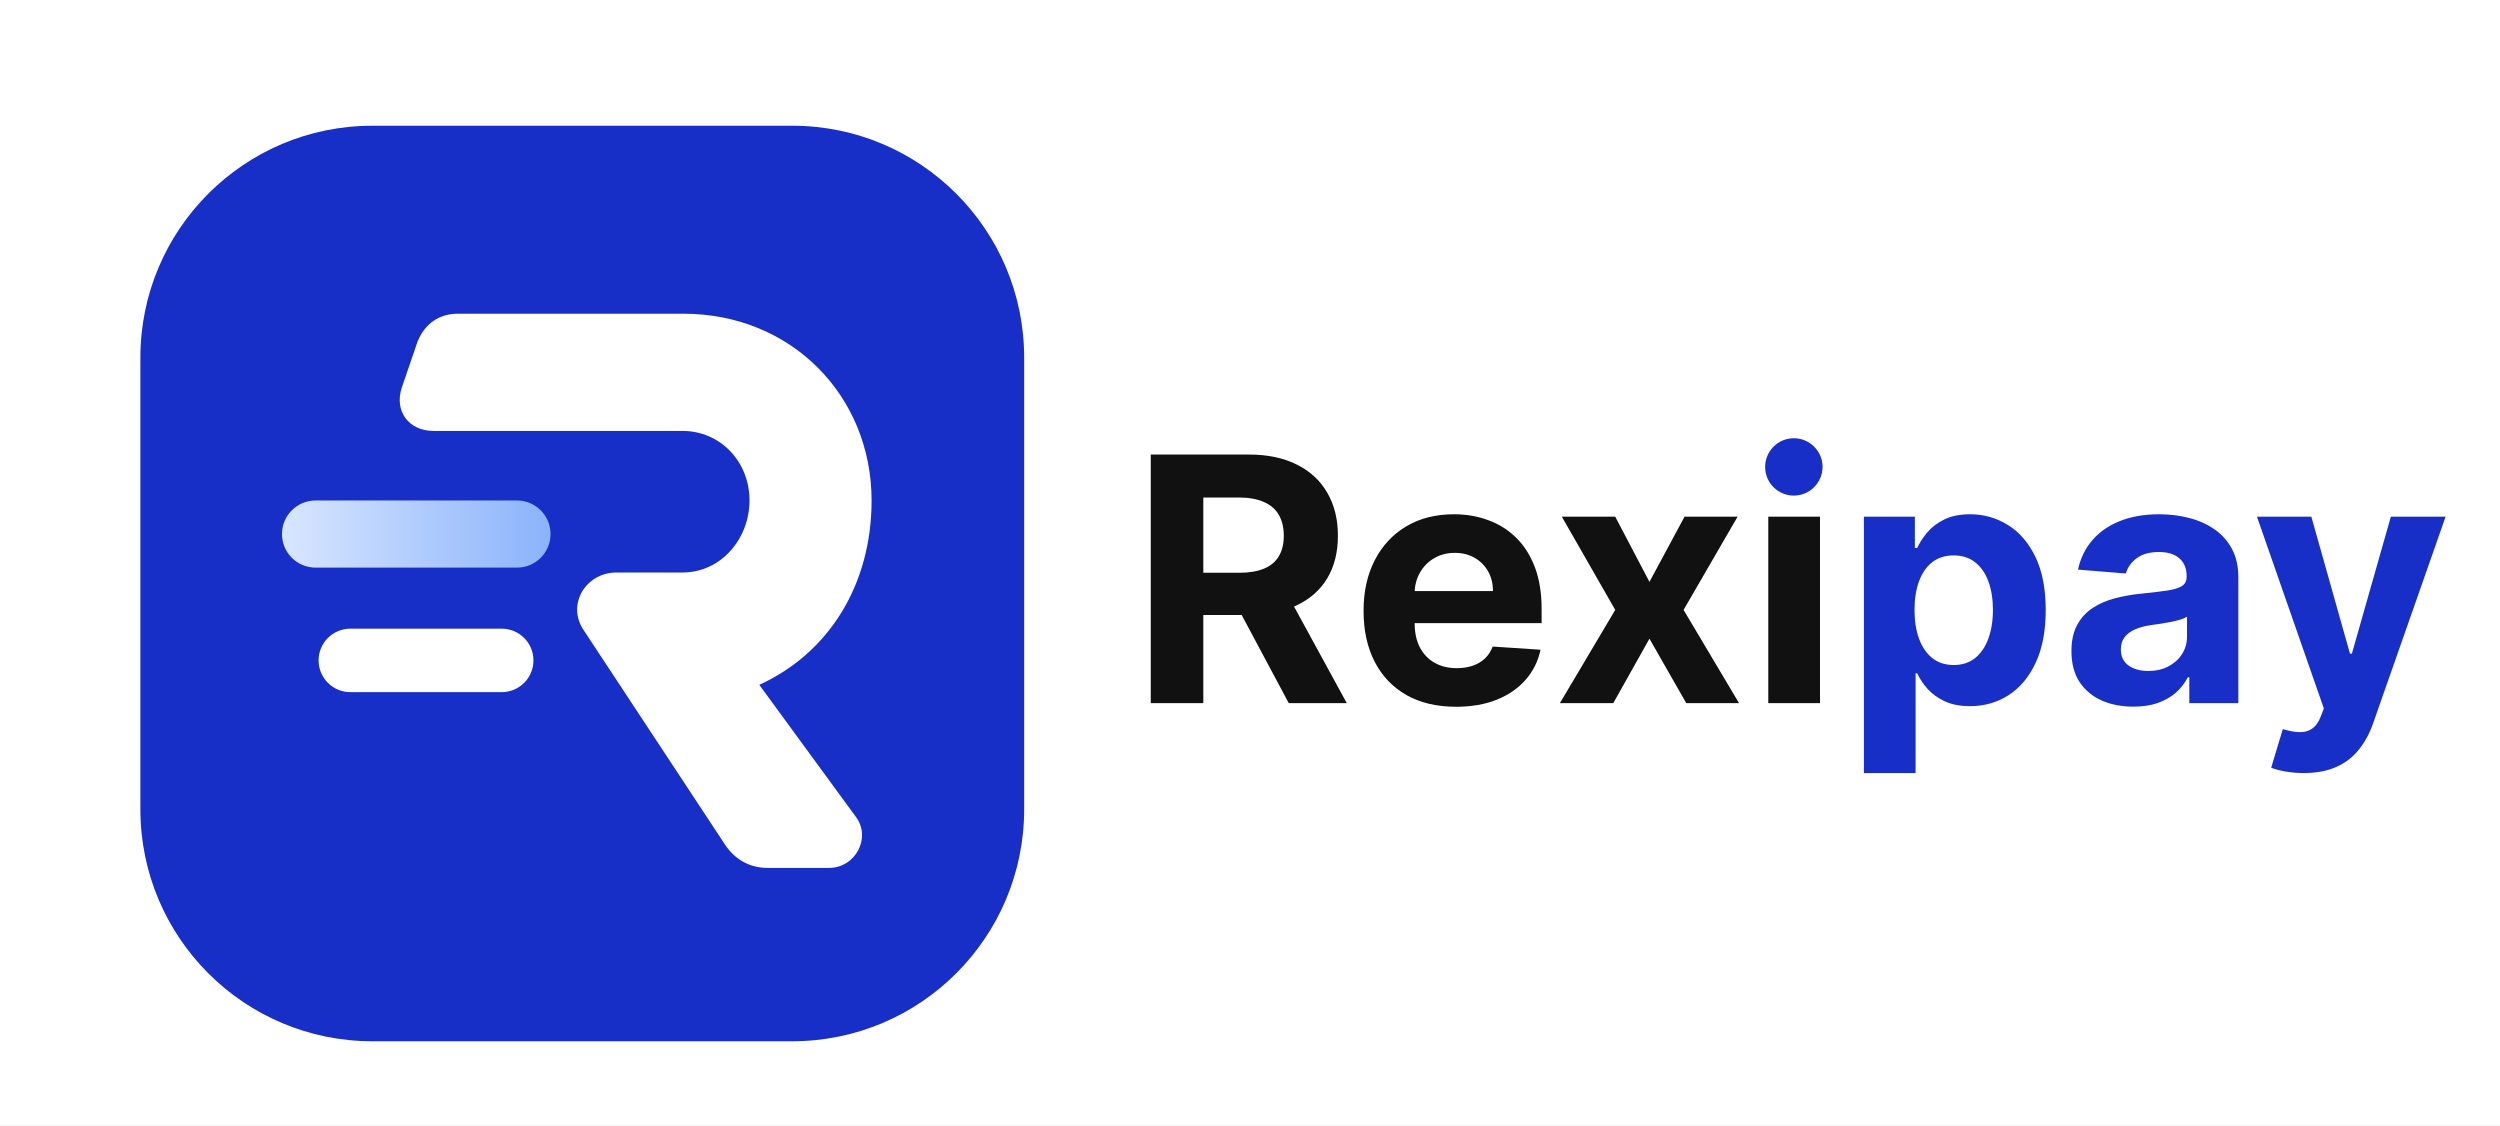
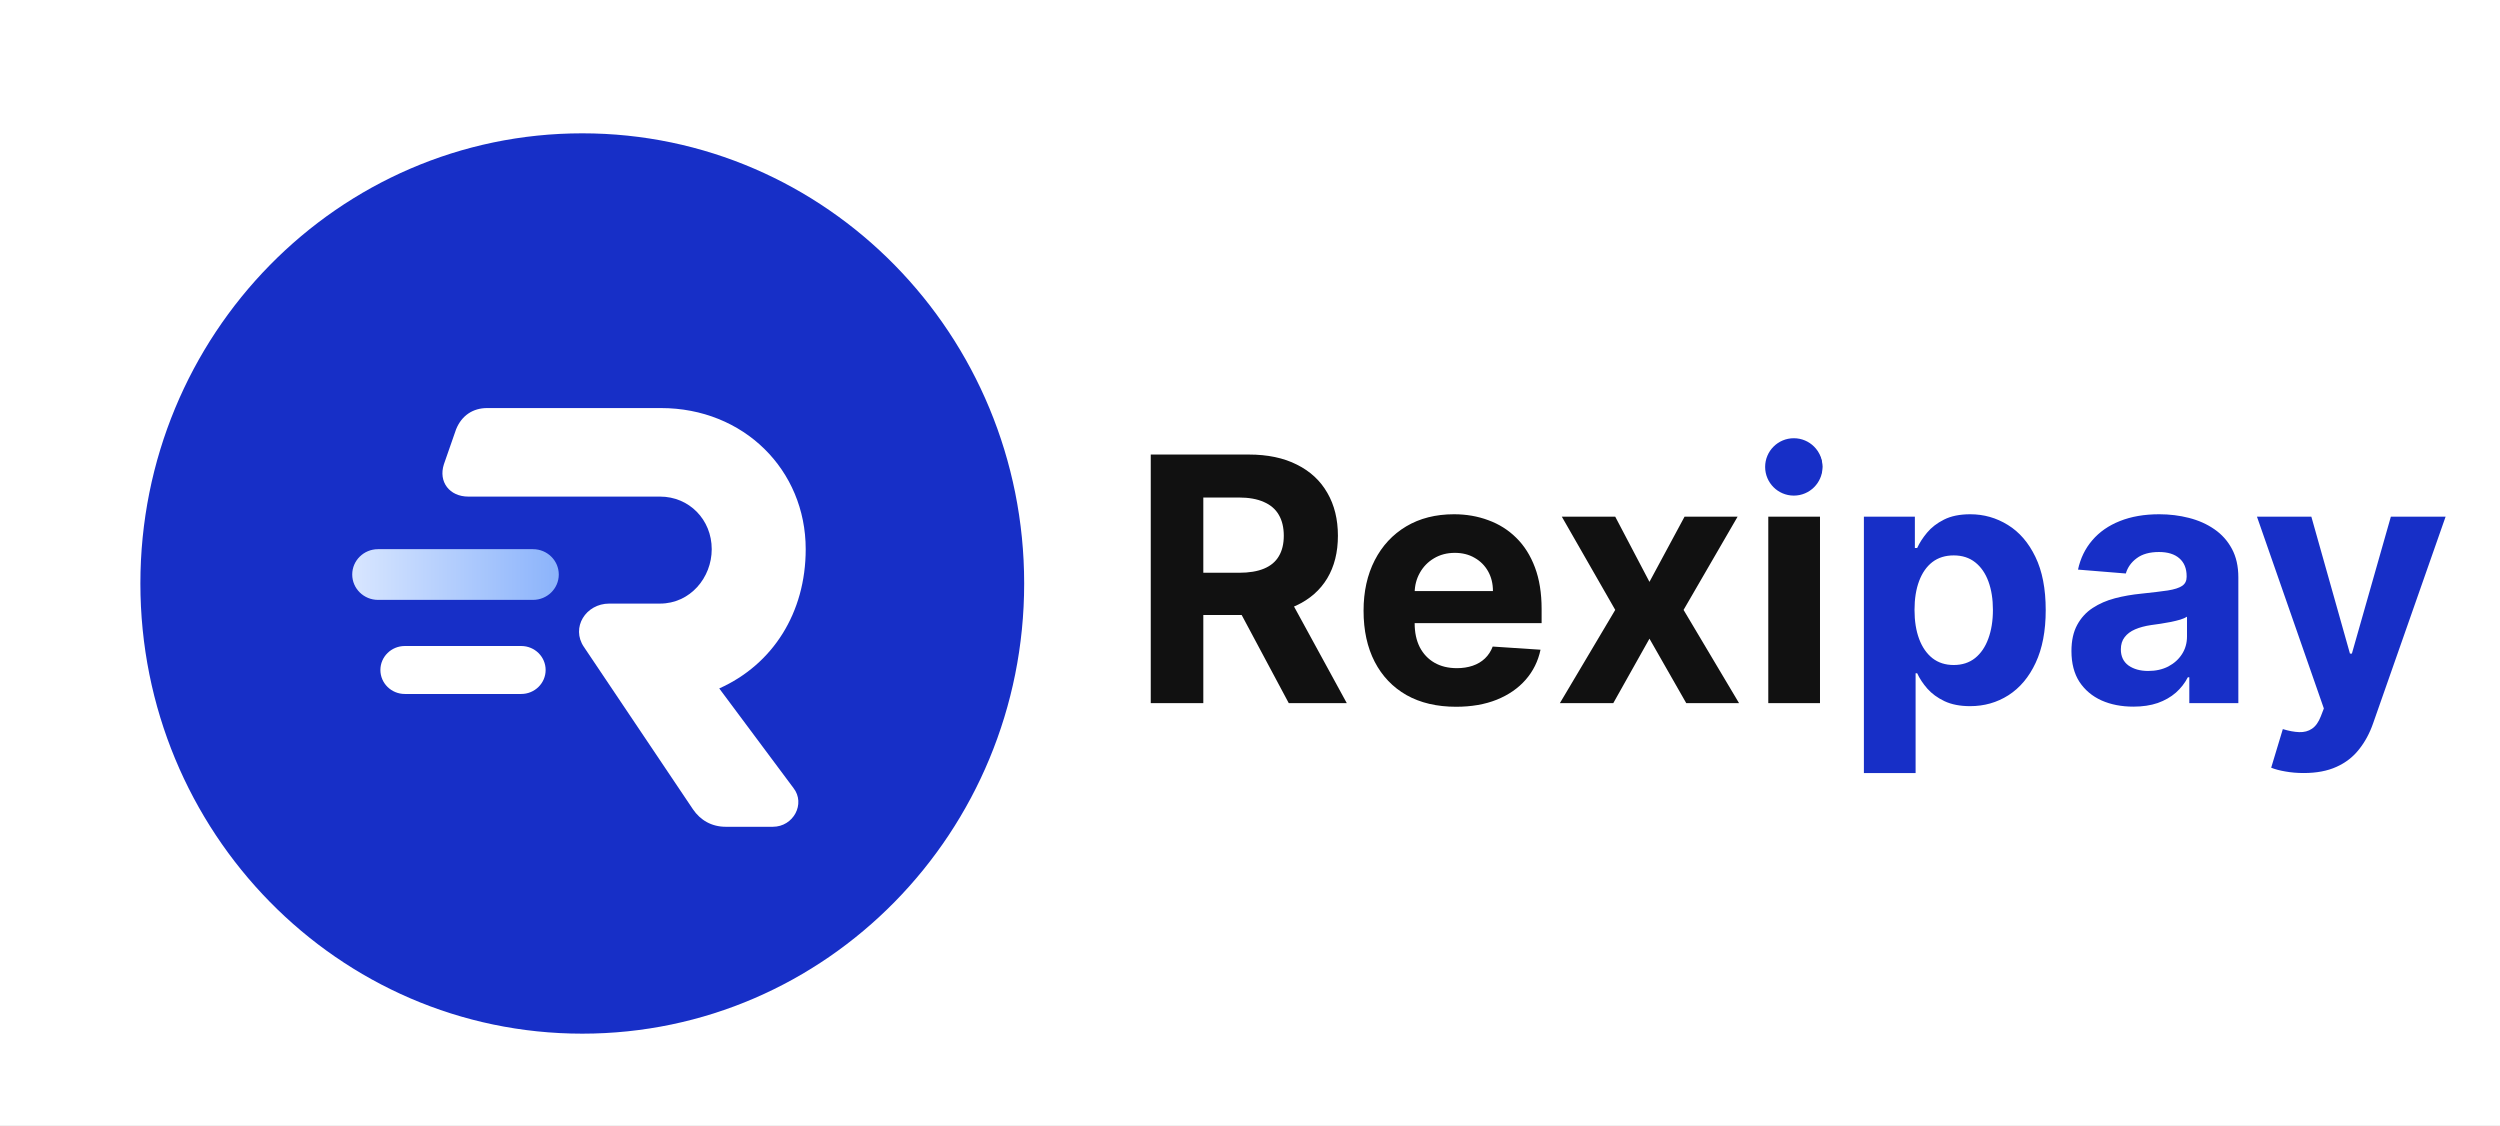
<svg xmlns="http://www.w3.org/2000/svg" width="2048" height="922" viewBox="0 0 2048 922" fill="none">
-   <g clip-path="url(#clip0_4102_7068)">
-     <path d="M2048 0H0V922H2048V0Z" fill="white" />
-     <path d="M649 103H305C200.066 103 115 188.066 115 293V663C115 767.934 200.066 853 305 853H649C753.934 853 839 767.934 839 663V293C839 188.066 753.934 103 649 103Z" fill="#172FC7" />
-     <path d="M423.5 410H258.5C243.312 410 231 422.312 231 437.5C231 452.688 243.312 465 258.5 465H423.5C438.688 465 451 452.688 451 437.5C451 422.312 438.688 410 423.5 410Z" fill="url(#paint0_linear_4102_7068)" />
-     <path d="M411 515H287C272.641 515 261 526.641 261 541C261 555.359 272.641 567 287 567H411C425.359 567 437 555.359 437 541C437 526.641 425.359 515 411 515Z" fill="white" />
-     <path d="M375 257C360 257 348 265 342 280L329 318C323 337 335 353 355 353H559C590 353 614 378 614 410C614 441 591 469 559 469H505C480 469 464 495 478 516L594 692C602 704 614 711 629 711H679C701 711 714 686 701 669L622 561C679 535 714 479 714 410C714 324 648 257 560 257H375Z" fill="white" />
-     <path d="M942.699 576V372.364H1023.04C1038.42 372.364 1051.54 375.115 1062.41 380.616C1073.35 386.052 1081.67 393.775 1087.37 403.784C1093.14 413.727 1096.02 425.427 1096.02 438.884C1096.02 452.406 1093.11 464.04 1087.27 473.784C1081.44 483.462 1072.99 490.886 1061.92 496.057C1050.91 501.227 1037.59 503.812 1021.95 503.812H968.153V469.21H1014.99C1023.21 469.21 1030.03 468.083 1035.47 465.83C1040.9 463.576 1044.95 460.195 1047.6 455.688C1050.32 451.18 1051.68 445.579 1051.68 438.884C1051.68 432.122 1050.32 426.421 1047.6 421.781C1044.95 417.141 1040.87 413.628 1035.37 411.241C1029.93 408.789 1023.07 407.562 1014.79 407.562H985.753V576H942.699ZM1052.67 483.33L1103.28 576H1055.75L1006.24 483.33H1052.67ZM1192.79 578.983C1177.08 578.983 1163.56 575.801 1152.23 569.438C1140.96 563.008 1132.27 553.926 1126.18 542.193C1120.08 530.394 1117.03 516.44 1117.03 500.332C1117.03 484.622 1120.08 470.834 1126.18 458.969C1132.27 447.103 1140.86 437.856 1151.93 431.227C1163.06 424.598 1176.12 421.284 1191.1 421.284C1201.18 421.284 1210.56 422.908 1219.24 426.156C1227.99 429.338 1235.62 434.144 1242.11 440.574C1248.68 447.004 1253.78 455.091 1257.43 464.835C1261.07 474.513 1262.89 485.848 1262.89 498.841V510.474H1133.93V484.224H1223.02C1223.02 478.126 1221.7 472.723 1219.04 468.017C1216.39 463.311 1212.71 459.632 1208.01 456.98C1203.37 454.262 1197.97 452.903 1191.8 452.903C1185.37 452.903 1179.67 454.395 1174.7 457.378C1169.79 460.295 1165.95 464.239 1163.16 469.21C1160.38 474.116 1158.95 479.584 1158.89 485.616V510.574C1158.89 518.131 1160.28 524.66 1163.06 530.162C1165.92 535.664 1169.93 539.906 1175.1 542.889C1180.27 545.872 1186.4 547.364 1193.49 547.364C1198.2 547.364 1202.51 546.701 1206.42 545.375C1210.33 544.049 1213.68 542.061 1216.46 539.409C1219.24 536.758 1221.36 533.509 1222.82 529.665L1262 532.25C1260.01 541.663 1255.93 549.883 1249.77 556.909C1243.67 563.869 1235.78 569.305 1226.1 573.216C1216.49 577.061 1205.39 578.983 1192.79 578.983ZM1323.2 423.273L1351.24 476.668L1379.98 423.273H1423.43L1379.18 499.636L1424.62 576H1381.37L1351.24 523.202L1321.61 576H1277.86L1323.2 499.636L1279.45 423.273H1323.2ZM1448.58 576V423.273H1490.94V576H1448.58ZM1469.86 403.585C1463.56 403.585 1458.16 401.497 1453.65 397.321C1449.21 393.079 1446.99 388.008 1446.99 382.108C1446.99 376.275 1449.21 371.27 1453.65 367.094C1458.16 362.851 1463.56 360.73 1469.86 360.73C1476.16 360.73 1481.53 362.851 1485.97 367.094C1490.48 371.27 1492.73 376.275 1492.73 382.108C1492.73 388.008 1490.48 393.079 1485.97 397.321C1481.53 401.497 1476.16 403.585 1469.86 403.585Z" fill="#111111" />
-     <path d="M1526.9 633.273V423.273H1568.66V448.926H1570.55C1572.41 444.816 1575.09 440.64 1578.61 436.398C1582.19 432.089 1586.83 428.509 1592.53 425.659C1598.3 422.742 1605.45 421.284 1614.01 421.284C1625.14 421.284 1635.42 424.201 1644.83 430.034C1654.24 435.801 1661.77 444.518 1667.4 456.185C1673.04 467.785 1675.85 482.335 1675.85 499.835C1675.85 516.871 1673.1 531.256 1667.6 542.989C1662.16 554.655 1654.74 563.505 1645.33 569.537C1635.98 575.503 1625.51 578.486 1613.91 578.486C1605.69 578.486 1598.69 577.127 1592.93 574.409C1587.23 571.691 1582.55 568.277 1578.91 564.168C1575.26 559.991 1572.48 555.782 1570.55 551.54H1569.26V633.273H1526.9ZM1568.37 499.636C1568.37 508.718 1569.63 516.639 1572.14 523.401C1574.66 530.162 1578.31 535.432 1583.08 539.21C1587.86 542.922 1593.66 544.778 1600.48 544.778C1607.38 544.778 1613.21 542.889 1617.98 539.111C1622.76 535.266 1626.37 529.963 1628.82 523.202C1631.34 516.374 1632.6 508.519 1632.6 499.636C1632.6 490.82 1631.37 483.064 1628.92 476.369C1626.47 469.674 1622.86 464.437 1618.08 460.659C1613.31 456.881 1607.44 454.991 1600.48 454.991C1593.59 454.991 1587.76 456.814 1582.98 460.46C1578.28 464.106 1574.66 469.277 1572.14 475.972C1569.63 482.667 1568.37 490.555 1568.37 499.636ZM1747.64 578.884C1737.9 578.884 1729.21 577.193 1721.59 573.812C1713.97 570.366 1707.94 565.295 1703.49 558.599C1699.12 551.838 1696.93 543.42 1696.93 533.344C1696.93 524.859 1698.49 517.733 1701.61 511.966C1704.72 506.199 1708.96 501.559 1714.33 498.045C1719.7 494.532 1725.8 491.881 1732.63 490.091C1739.52 488.301 1746.75 487.042 1754.3 486.312C1763.19 485.384 1770.35 484.523 1775.78 483.727C1781.22 482.866 1785.16 481.606 1787.61 479.949C1790.07 478.292 1791.29 475.839 1791.29 472.591V471.994C1791.29 465.697 1789.3 460.825 1785.33 457.378C1781.42 453.931 1775.85 452.207 1768.62 452.207C1761 452.207 1754.93 453.898 1750.43 457.278C1745.92 460.593 1742.94 464.769 1741.48 469.807L1702.3 466.625C1704.29 457.345 1708.2 449.324 1714.03 442.562C1719.87 435.735 1727.39 430.498 1736.61 426.852C1745.89 423.14 1756.62 421.284 1768.82 421.284C1777.31 421.284 1785.43 422.278 1793.18 424.267C1801 426.256 1807.93 429.338 1813.96 433.514C1820.06 437.69 1824.87 443.06 1828.38 449.622C1831.89 456.118 1833.65 463.907 1833.65 472.989V576H1793.48V554.821H1792.29C1789.83 559.594 1786.55 563.803 1782.44 567.449C1778.33 571.028 1773.39 573.846 1767.63 575.901C1761.86 577.889 1755.2 578.884 1747.64 578.884ZM1759.77 549.651C1766 549.651 1771.51 548.424 1776.28 545.972C1781.05 543.453 1784.8 540.072 1787.51 535.83C1790.23 531.587 1791.59 526.781 1791.59 521.412V505.205C1790.27 506.066 1788.44 506.862 1786.12 507.591C1783.87 508.254 1781.32 508.884 1778.47 509.48C1775.62 510.01 1772.77 510.508 1769.91 510.972C1767.06 511.369 1764.48 511.734 1762.16 512.065C1757.19 512.795 1752.85 513.955 1749.13 515.545C1745.42 517.136 1742.54 519.291 1740.48 522.009C1738.43 524.66 1737.4 527.974 1737.4 531.952C1737.4 537.719 1739.49 542.127 1743.66 545.176C1747.91 548.159 1753.28 549.651 1759.77 549.651ZM1887.19 633.273C1881.83 633.273 1876.79 632.842 1872.08 631.98C1867.44 631.185 1863.6 630.157 1860.55 628.898L1870.09 597.278C1875.06 598.803 1879.54 599.632 1883.52 599.764C1887.56 599.897 1891.04 598.969 1893.96 596.98C1896.94 594.991 1899.36 591.611 1901.21 586.838L1903.7 580.375L1848.91 423.273H1893.46L1925.08 535.432H1926.67L1958.59 423.273H2003.43L1944.07 592.506C1941.22 600.725 1937.34 607.884 1932.44 613.983C1927.6 620.148 1921.47 624.887 1914.04 628.202C1906.62 631.582 1897.67 633.273 1887.19 633.273Z" fill="#172FC7" />
-     <circle cx="1469.5" cy="382.5" r="23.5" fill="#172FC7" />
+   <g clip-path="url(#clip0_4115_6848)">
+     <mask id="mask0_4115_6848" style="mask-type:luminance" maskUnits="userSpaceOnUse" x="0" y="0" width="2048" height="922">
+       <path d="M2048 0H0V922H2048V0Z" fill="white" />
+     </mask>
+     <g mask="url(#mask0_4115_6848)">
+       <path d="M2048 0H0V922H2048V0Z" fill="white" />
+       <ellipse cx="477" cy="477.998" rx="362" ry="368.779" fill="#172FC7" />
+       <path d="M436.601 449.875H309.694C298.013 449.875 288.543 459.177 288.543 470.653C288.543 482.128 298.013 491.43 309.694 491.43H436.601C448.282 491.43 457.752 482.128 457.752 470.653C457.752 459.177 448.282 449.875 436.601 449.875Z" fill="url(#paint0_linear_4115_6848)" />
+       <path d="M426.989 529.211H331.617C320.572 529.211 311.619 538.006 311.619 548.855C311.619 559.704 320.572 568.499 331.617 568.499H426.989C438.033 568.499 446.986 559.704 446.986 548.855C446.986 538.006 438.033 529.211 426.989 529.211Z" fill="white" />
+       <path d="M399.04 334.281C387.492 334.281 378.253 340.326 373.634 351.659L363.625 380.37C359.005 394.725 368.244 406.814 383.642 406.814H540.701C564.568 406.814 583.045 425.703 583.045 449.88C583.045 473.302 565.337 494.457 540.701 494.457H499.126C479.879 494.457 467.561 514.102 478.339 529.968L567.647 662.945C573.806 672.011 583.045 677.3 594.594 677.3H633.088C650.026 677.3 660.035 658.411 650.026 645.567L589.204 563.968C633.088 544.324 660.035 502.013 660.035 449.88C660.035 384.903 609.222 334.281 541.471 334.281H399.04Z" fill="white" />
+       <path d="M942.699 575.997V372.361H1023.04C1038.42 372.361 1051.54 375.112 1062.41 380.613C1073.35 386.049 1081.67 393.772 1087.37 403.781C1093.14 413.724 1096.02 425.424 1096.02 438.881C1096.02 452.403 1093.11 464.037 1087.27 473.781C1081.44 483.459 1072.99 490.883 1061.92 496.054C1050.91 501.224 1037.59 503.809 1021.95 503.809H968.153V469.207H1014.99C1023.21 469.207 1030.03 468.08 1035.47 465.827C1040.9 463.573 1044.95 460.192 1047.6 455.685C1050.32 451.177 1051.68 445.576 1051.68 438.881C1051.68 432.119 1050.32 426.418 1047.6 421.778C1044.95 417.138 1040.87 413.625 1035.37 411.238C1029.93 408.786 1023.07 407.559 1014.79 407.559H985.753V575.997H942.699ZM1052.67 483.327L1103.28 575.997H1055.75L1006.24 483.327H1052.67ZM1192.79 578.98C1177.08 578.98 1163.56 575.798 1152.23 569.435C1140.96 563.005 1132.27 553.923 1126.18 542.19C1120.08 530.391 1117.03 516.437 1117.03 500.329C1117.03 484.619 1120.08 470.831 1126.18 458.966C1132.27 447.1 1140.86 437.853 1151.93 431.224C1163.06 424.595 1176.12 421.281 1191.1 421.281C1201.18 421.281 1210.56 422.905 1219.24 426.153C1227.99 429.335 1235.62 434.141 1242.11 440.571C1248.68 447.001 1253.78 455.088 1257.43 464.832C1261.07 474.51 1262.89 485.845 1262.89 498.838V510.471H1133.93V484.221H1223.02C1223.02 478.123 1221.7 472.72 1219.04 468.014C1216.39 463.308 1212.71 459.629 1208.01 456.977C1203.37 454.259 1197.97 452.9 1191.8 452.9C1185.37 452.9 1179.67 454.392 1174.7 457.375C1169.79 460.292 1165.95 464.236 1163.16 469.207C1160.38 474.113 1158.95 479.581 1158.89 485.613V510.571C1158.89 518.128 1160.28 524.657 1163.06 530.159C1165.92 535.661 1169.93 539.903 1175.1 542.886C1180.27 545.869 1186.4 547.361 1193.49 547.361C1198.2 547.361 1202.51 546.698 1206.42 545.372C1210.33 544.046 1213.68 542.058 1216.46 539.406C1219.24 536.755 1221.36 533.506 1222.82 529.662L1262 532.247C1260.01 541.66 1255.93 549.88 1249.77 556.906C1243.67 563.866 1235.78 569.302 1226.1 573.213C1216.49 577.058 1205.39 578.98 1192.79 578.98ZM1323.2 423.27L1351.24 476.665L1379.98 423.27H1423.43L1379.18 499.633L1424.62 575.997H1381.37L1351.24 523.199L1321.61 575.997H1277.86L1323.2 499.633L1279.45 423.27H1323.2ZM1448.58 575.997V423.27H1490.94V575.997H1448.58ZM1469.86 403.582C1463.56 403.582 1458.16 401.494 1453.65 397.318C1449.21 393.076 1446.99 388.005 1446.99 382.105C1446.99 376.272 1449.21 371.267 1453.65 367.091C1458.16 362.848 1463.56 360.727 1469.86 360.727C1476.16 360.727 1481.53 362.848 1485.97 367.091C1490.48 371.267 1492.73 376.272 1492.73 382.105C1492.73 388.005 1490.48 393.076 1485.97 397.318C1481.53 401.494 1476.16 403.582 1469.86 403.582Z" fill="#111111" />
+       <path d="M1526.9 633.27V423.27H1568.66V448.923H1570.55C1572.41 444.813 1575.09 440.637 1578.61 436.395C1582.19 432.086 1586.83 428.506 1592.53 425.656C1598.3 422.739 1605.45 421.281 1614.01 421.281C1625.14 421.281 1635.42 424.198 1644.83 430.031C1654.24 435.798 1661.77 444.515 1667.4 456.182C1673.04 467.782 1675.85 482.332 1675.85 499.832C1675.85 516.868 1673.1 531.253 1667.6 542.986C1662.16 554.652 1654.74 563.502 1645.33 569.534C1635.98 575.5 1625.51 578.483 1613.91 578.483C1605.69 578.483 1598.69 577.124 1592.93 574.406C1587.23 571.688 1582.55 568.274 1578.91 564.165C1575.26 559.988 1572.48 555.779 1570.55 551.537H1569.26V633.27H1526.9ZM1568.37 499.633C1568.37 508.715 1569.63 516.636 1572.14 523.398C1574.66 530.159 1578.31 535.429 1583.08 539.207C1587.86 542.919 1593.66 544.775 1600.48 544.775C1607.38 544.775 1613.21 542.886 1617.98 539.108C1622.76 535.263 1626.37 529.96 1628.82 523.199C1631.34 516.371 1632.6 508.516 1632.6 499.633C1632.6 490.817 1631.37 483.061 1628.92 476.366C1626.47 469.671 1622.86 464.434 1618.08 460.656C1613.31 456.878 1607.44 454.988 1600.48 454.988C1593.59 454.988 1587.76 456.811 1582.98 460.457C1578.28 464.103 1574.66 469.274 1572.14 475.969C1569.63 482.664 1568.37 490.552 1568.37 499.633ZM1747.64 578.881C1737.9 578.881 1729.21 577.19 1721.59 573.809C1713.97 570.363 1707.94 565.292 1703.49 558.596C1699.12 551.835 1696.93 543.417 1696.93 533.341C1696.93 524.856 1698.49 517.73 1701.61 511.963C1704.72 506.196 1708.96 501.556 1714.33 498.042C1719.7 494.529 1725.8 491.878 1732.63 490.088C1739.52 488.298 1746.75 487.039 1754.3 486.309C1763.19 485.381 1770.35 484.52 1775.78 483.724C1781.22 482.863 1785.16 481.603 1787.61 479.946C1790.07 478.289 1791.29 475.836 1791.29 472.588V471.991C1791.29 465.694 1789.3 460.822 1785.33 457.375C1781.42 453.928 1775.85 452.204 1768.62 452.204C1761 452.204 1754.93 453.895 1750.43 457.275C1745.92 460.59 1742.94 464.766 1741.48 469.804L1702.3 466.622C1704.29 457.342 1708.2 449.321 1714.03 442.559C1719.87 435.732 1727.39 430.495 1736.61 426.849C1745.89 423.137 1756.62 421.281 1768.82 421.281C1777.31 421.281 1785.43 422.275 1793.18 424.264C1801 426.253 1807.93 429.335 1813.96 433.511C1820.06 437.687 1824.87 443.057 1828.38 449.619C1831.89 456.115 1833.65 463.904 1833.65 472.986V575.997H1793.48V554.818H1792.29C1789.83 559.591 1786.55 563.8 1782.44 567.446C1778.33 571.025 1773.39 573.843 1767.63 575.898C1761.86 577.886 1755.2 578.881 1747.64 578.881ZM1759.77 549.648C1766 549.648 1771.51 548.421 1776.28 545.969C1781.05 543.45 1784.8 540.069 1787.51 535.827C1790.23 531.584 1791.59 526.778 1791.59 521.409V505.202C1790.27 506.063 1788.44 506.859 1786.12 507.588C1783.87 508.251 1781.32 508.881 1778.47 509.477C1775.62 510.007 1772.77 510.505 1769.91 510.969C1767.06 511.366 1764.48 511.731 1762.16 512.062C1757.19 512.792 1752.85 513.952 1749.13 515.542C1745.42 517.133 1742.54 519.288 1740.48 522.006C1738.43 524.657 1737.4 527.971 1737.4 531.949C1737.4 537.716 1739.49 542.124 1743.66 545.173C1747.91 548.156 1753.28 549.648 1759.77 549.648ZM1887.19 633.27C1881.83 633.27 1876.79 632.839 1872.08 631.977C1867.44 631.182 1863.6 630.154 1860.55 628.895L1870.09 597.275C1875.06 598.8 1879.54 599.629 1883.52 599.761C1887.56 599.894 1891.04 598.966 1893.96 596.977C1896.94 594.988 1899.36 591.608 1901.21 586.835L1903.7 580.372L1848.91 423.27H1893.46L1925.08 535.429H1926.67L1958.59 423.27H2003.43L1944.07 592.503C1941.22 600.722 1937.34 607.881 1932.44 613.98C1927.6 620.145 1921.47 624.884 1914.04 628.199C1906.62 631.579 1897.67 633.27 1887.19 633.27Z" fill="#172FC7" />
+       <path d="M1469.5 406C1482.48 406 1493 395.479 1493 382.5C1493 369.521 1482.48 359 1469.5 359C1456.52 359 1446 369.521 1446 382.5C1446 395.479 1456.52 406 1469.5 406Z" fill="#172FC7" />
+     </g>
  </g>
  <defs>
-     <linearGradient id="paint0_linear_4102_7068" x1="231" y1="410" x2="451" y2="410" gradientUnits="userSpaceOnUse">
+     <linearGradient id="paint0_linear_4115_6848" x1="288.543" y1="449.875" x2="457.752" y2="449.875" gradientUnits="userSpaceOnUse">
      <stop stop-color="#D8E6FF" />
      <stop offset="1" stop-color="#8BB3FB" />
    </linearGradient>
-     <clipPath id="clip0_4102_7068">
+     <clipPath id="clip0_4115_6848">
      <rect width="2048" height="922" fill="white" />
    </clipPath>
  </defs>
</svg>
